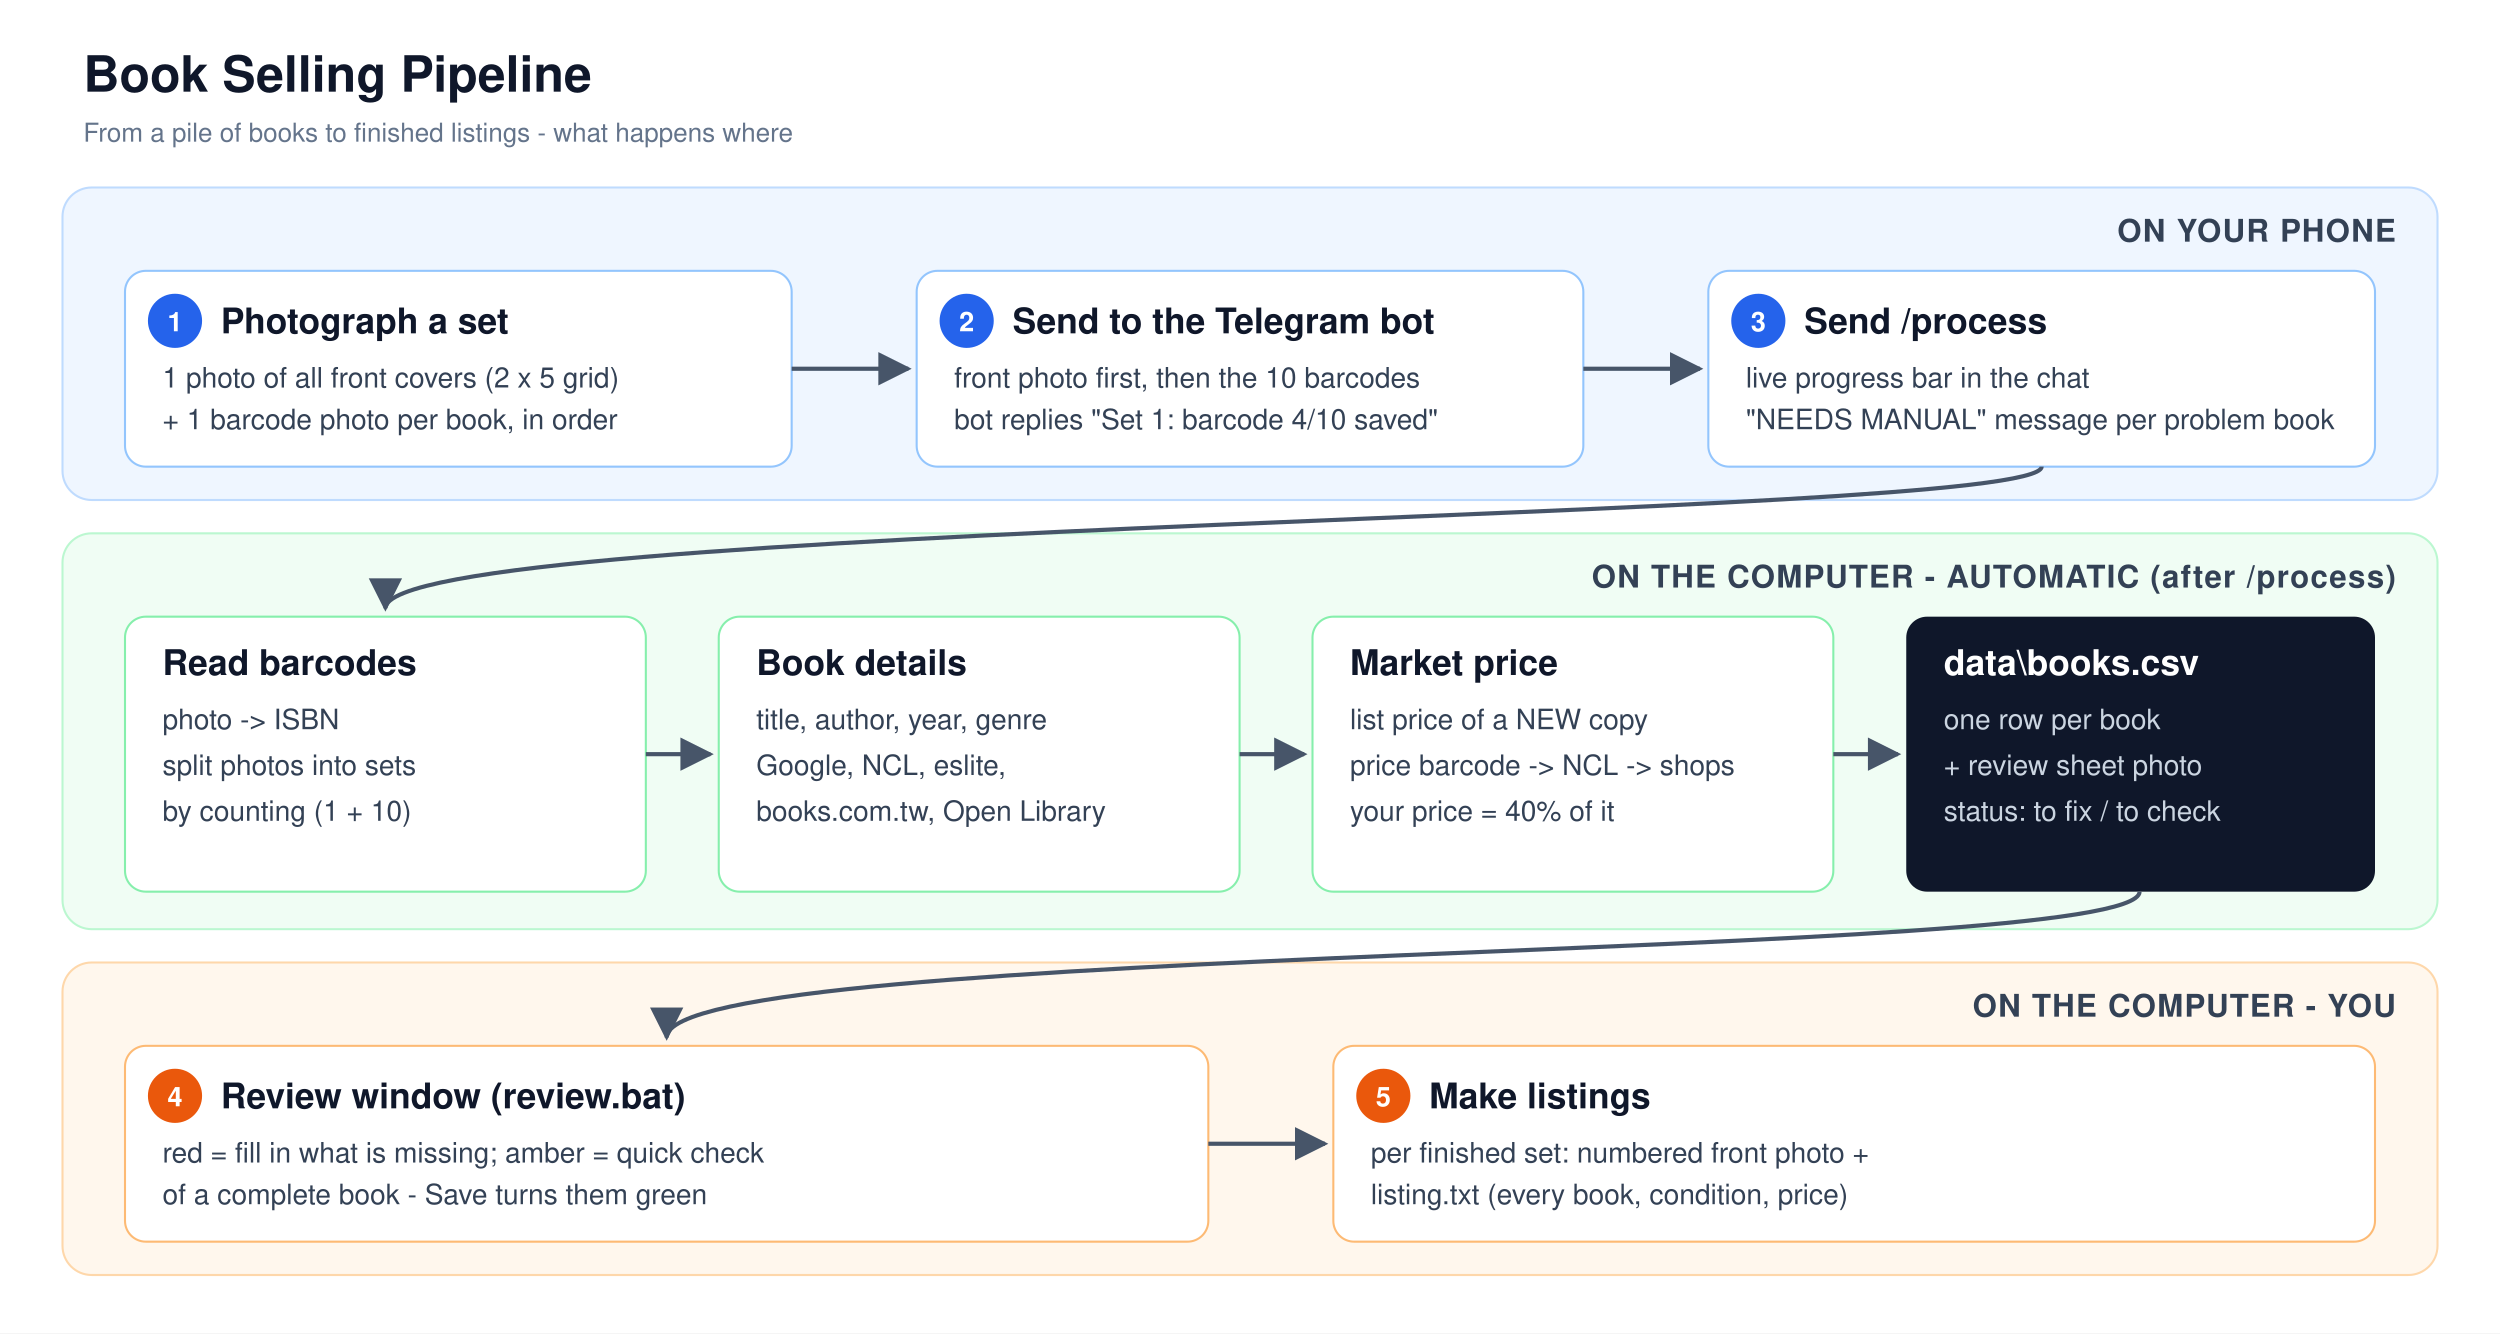
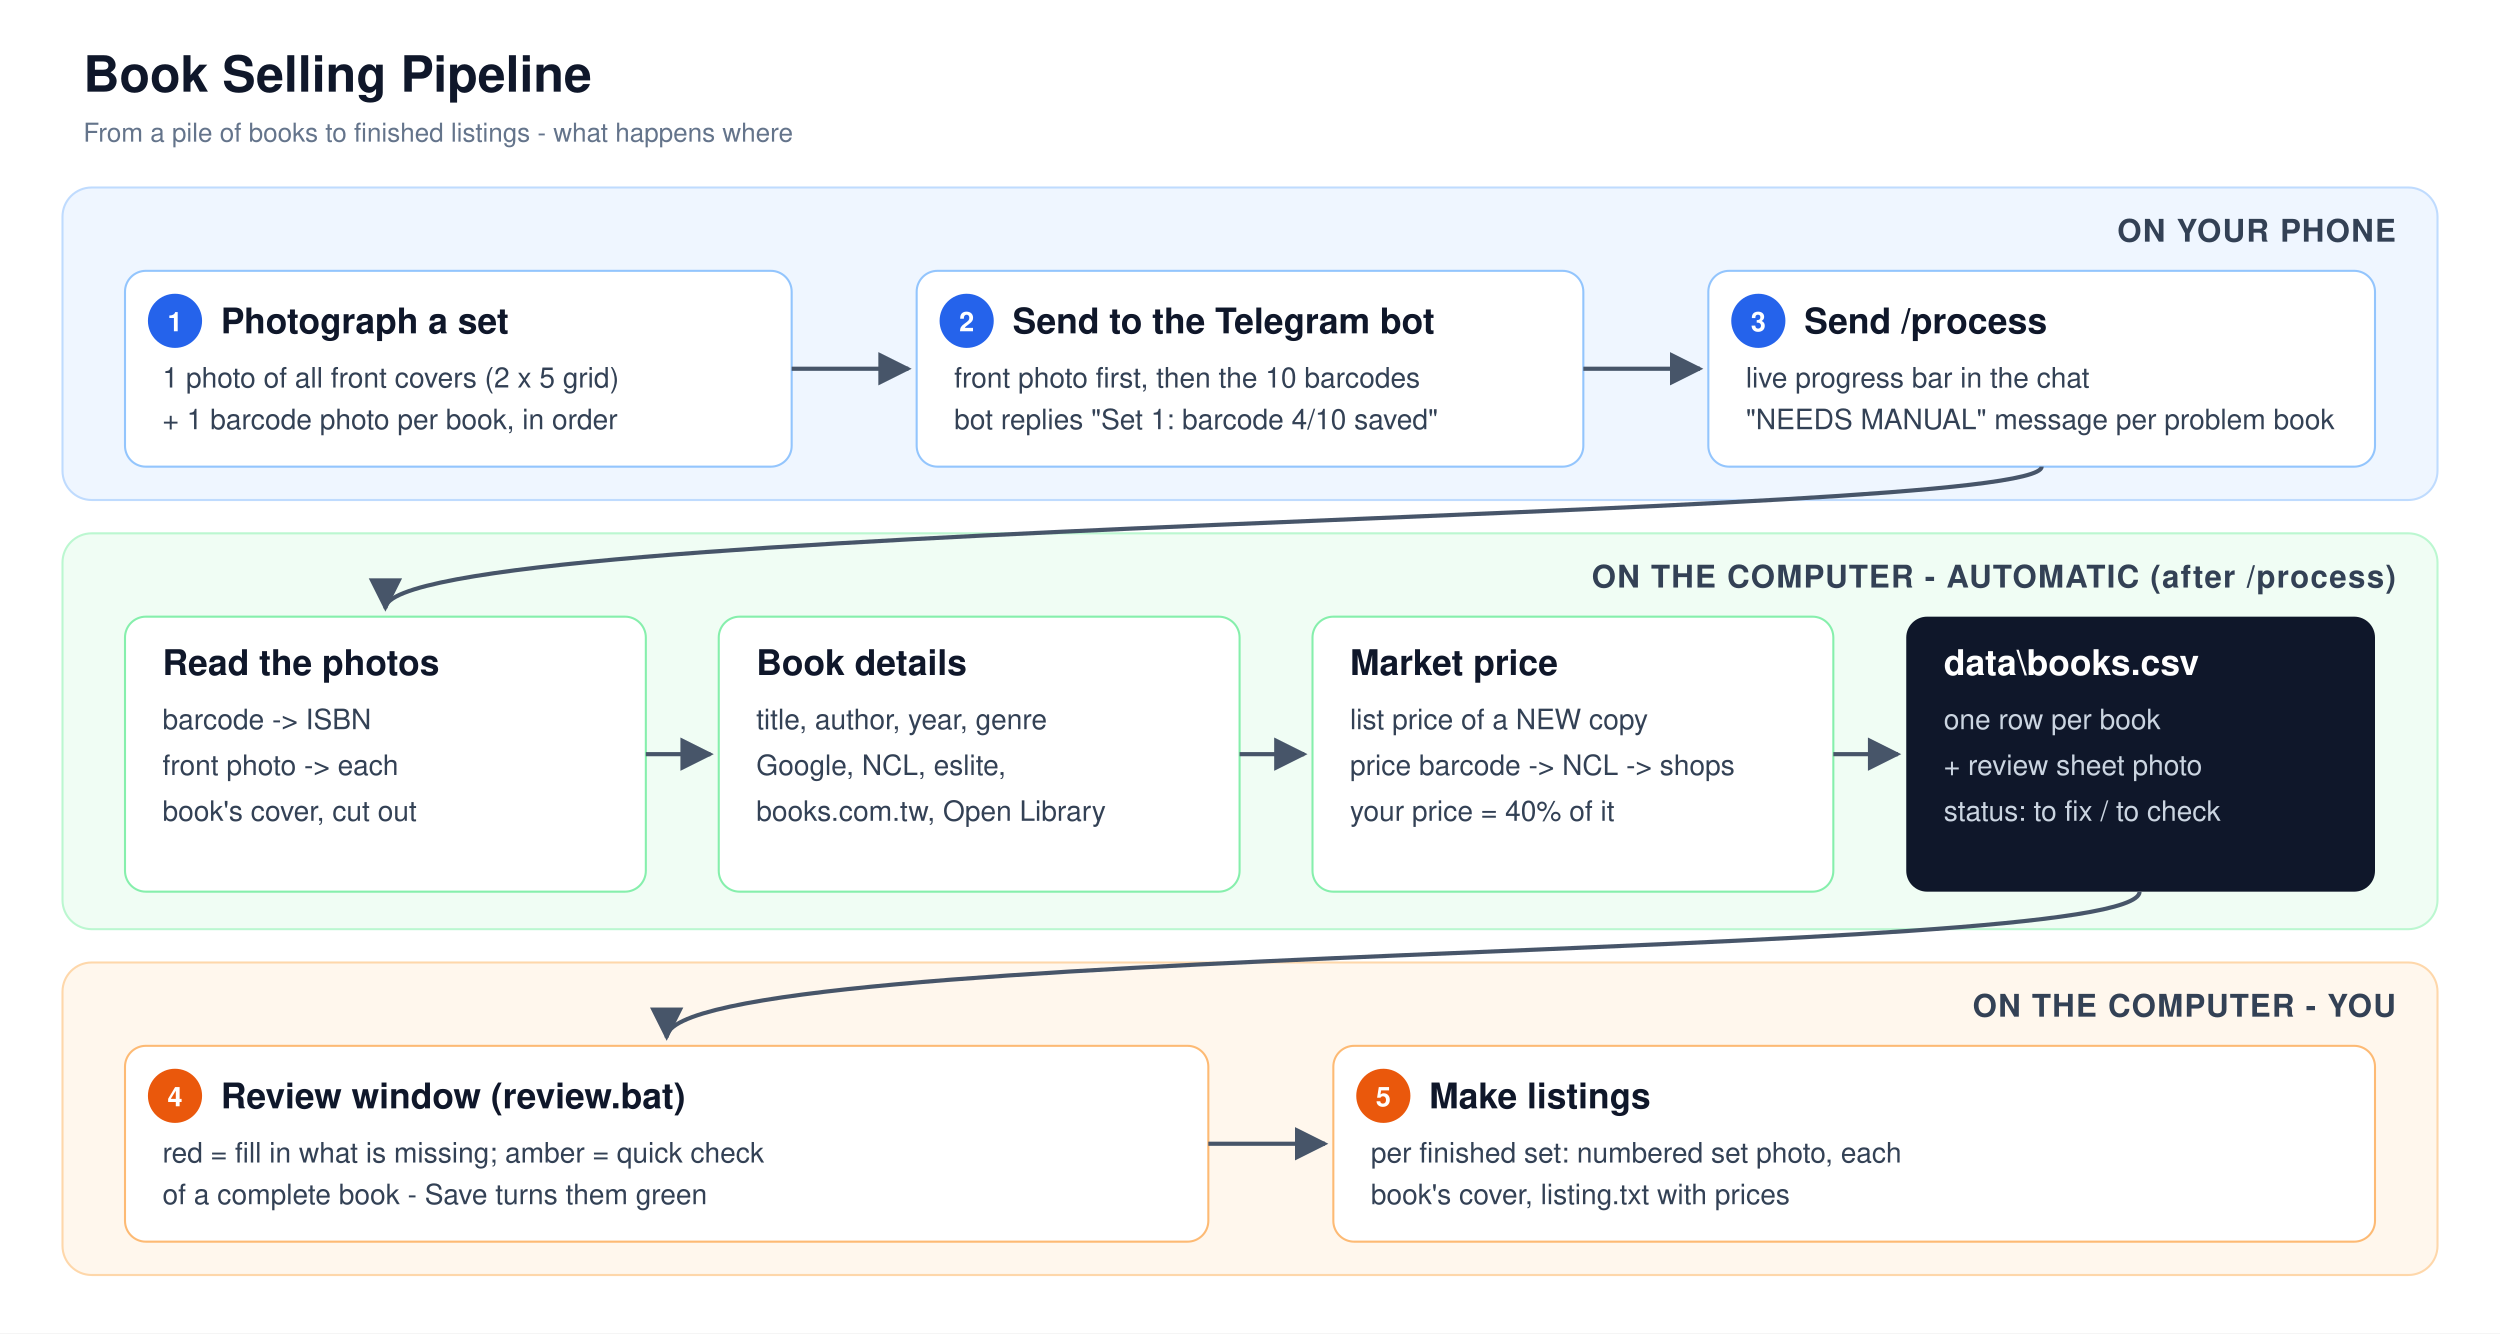
<svg xmlns="http://www.w3.org/2000/svg" width="1200" height="640" viewBox="0 0 1200 640" font-family="Segoe UI, Helvetica, Arial, sans-serif">
  <defs>
    <marker id="arrow" viewBox="0 0 10 10" refX="9" refY="5" markerWidth="8" markerHeight="8" orient="auto-start-reverse">
      <path d="M0,0 L10,5 L0,10 z" fill="#475569" />
    </marker>
    <style>
      .lane { font-size: 15px; font-weight: 700; fill: #334155; letter-spacing: .04em; }
      .title { font-size: 17px; font-weight: 700; fill: #0f172a; }
      .body { font-size: 13.5px; fill: #334155; }
      .small { font-size: 12.5px; fill: #64748b; }
      .step { font-size: 13px; font-weight: 700; fill: #ffffff; }
      .flow { stroke: #475569; stroke-width: 2; fill: none; marker-end: url(#arrow); }
    </style>
  </defs>
  <rect width="1200" height="640" fill="#ffffff" />
  <text x="40" y="44" font-size="24" font-weight="700" fill="#0f172a">Book Selling Pipeline</text>
  <text x="40" y="68" class="small">From a pile of books to finished listings - what happens where</text>
  <rect x="30" y="90" width="1140" height="150" rx="14" fill="#eff6ff" stroke="#bfdbfe" />
  <text x="1150" y="116" class="lane" text-anchor="end">ON YOUR PHONE</text>
  <rect x="30" y="256" width="1140" height="190" rx="14" fill="#f0fdf4" stroke="#bbf7d0" />
  <text x="1150" y="282" class="lane" text-anchor="end">ON THE COMPUTER - AUTOMATIC (after /process)</text>
  <rect x="30" y="462" width="1140" height="150" rx="14" fill="#fff7ed" stroke="#fed7aa" />
  <text x="1150" y="488" class="lane" text-anchor="end">ON THE COMPUTER - YOU</text>
  <g>
    <rect x="60" y="130" width="320" height="94" rx="10" fill="#ffffff" stroke="#93c5fd" />
    <circle cx="84" cy="154" r="13" fill="#2563eb" />
    <text x="84" y="159" class="step" text-anchor="middle">1</text>
    <text x="106" y="160" class="title">Photograph a set</text>
    <text x="78" y="186" class="body">1 photo of all front covers (2 x 5 grid)</text>
    <text x="78" y="206" class="body">+ 1 barcode photo per book, in order</text>
  </g>
  <g>
    <rect x="440" y="130" width="320" height="94" rx="10" fill="#ffffff" stroke="#93c5fd" />
    <circle cx="464" cy="154" r="13" fill="#2563eb" />
    <text x="464" y="159" class="step" text-anchor="middle">2</text>
    <text x="486" y="160" class="title">Send to the Telegram bot</text>
    <text x="458" y="186" class="body">front photo first, then the 10 barcodes</text>
    <text x="458" y="206" class="body">bot replies "Set 1: barcode 4/10 saved"</text>
  </g>
  <g>
    <rect x="820" y="130" width="320" height="94" rx="10" fill="#ffffff" stroke="#93c5fd" />
    <circle cx="844" cy="154" r="13" fill="#2563eb" />
    <text x="844" y="159" class="step" text-anchor="middle">3</text>
    <text x="866" y="160" class="title">Send /process</text>
    <text x="838" y="186" class="body">live progress bar in the chat</text>
    <text x="838" y="206" class="body">"NEEDS MANUAL" message per problem book</text>
  </g>
  <path class="flow" d="M380,177 L436,177" />
  <path class="flow" d="M760,177 L816,177" />
  <g>
    <rect x="60" y="296" width="250" height="132" rx="10" fill="#ffffff" stroke="#86efac" />
-     <text x="78" y="324" class="title">Read barcodes</text>
-     <text x="78" y="350" class="body">photo -&gt; ISBN</text>
-     <text x="78" y="372" class="body">split photos into sets</text>
-     <text x="78" y="394" class="body">by counting (1 + 10)</text>
+     <text x="78" y="324" class="title">Read the photos</text>
+     <text x="78" y="350" class="body">barcode -&gt; ISBN</text>
+     <text x="78" y="372" class="body">front photo -&gt; each</text>
+     <text x="78" y="394" class="body">book's cover, cut out</text>
  </g>
  <g>
    <rect x="345" y="296" width="250" height="132" rx="10" fill="#ffffff" stroke="#86efac" />
    <text x="363" y="324" class="title">Book details</text>
    <text x="363" y="350" class="body">title, author, year, genre</text>
    <text x="363" y="372" class="body">Google, NCL, eslite,</text>
    <text x="363" y="394" class="body">books.com.tw, Open Library</text>
  </g>
  <g>
    <rect x="630" y="296" width="250" height="132" rx="10" fill="#ffffff" stroke="#86efac" />
    <text x="648" y="324" class="title">Market price</text>
    <text x="648" y="350" class="body">list price of a NEW copy</text>
    <text x="648" y="372" class="body">price barcode -&gt; NCL -&gt; shops</text>
    <text x="648" y="394" class="body">your price = 40% of it</text>
  </g>
  <g>
    <rect x="915" y="296" width="225" height="132" rx="10" fill="#0f172a" />
    <text x="933" y="324" class="title" fill="#ffffff" style="fill:#ffffff">data\books.csv</text>
    <text x="933" y="350" class="body" style="fill:#cbd5e1">one row per book</text>
    <text x="933" y="372" class="body" style="fill:#cbd5e1">+ review sheet photo</text>
    <text x="933" y="394" class="body" style="fill:#cbd5e1">status: to fix / to check</text>
  </g>
  <path class="flow" d="M310,362 L341,362" />
  <path class="flow" d="M595,362 L626,362" />
  <path class="flow" d="M880,362 L911,362" />
  <path class="flow" d="M980,224 C980,250 185,250 185,292" />
  <g>
    <rect x="60" y="502" width="520" height="94" rx="10" fill="#ffffff" stroke="#fdba74" />
    <circle cx="84" cy="526" r="13" fill="#ea580c" />
    <text x="84" y="531" class="step" text-anchor="middle">4</text>
    <text x="106" y="532" class="title">Review window (review.bat)</text>
    <text x="78" y="558" class="body">red = fill in what is missing; amber = quick check</text>
    <text x="78" y="578" class="body">of a complete book - Save turns them green</text>
  </g>
  <g>
    <rect x="640" y="502" width="500" height="94" rx="10" fill="#ffffff" stroke="#fdba74" />
    <circle cx="664" cy="526" r="13" fill="#ea580c" />
    <text x="664" y="531" class="step" text-anchor="middle">5</text>
    <text x="686" y="532" class="title">Make listings</text>
-     <text x="658" y="558" class="body">per finished set: numbered front photo +</text>
-     <text x="658" y="578" class="body">listing.txt (every book, condition, price)</text>
+     <text x="658" y="558" class="body">per finished set: numbered set photo, each</text>
+     <text x="658" y="578" class="body">book's cover, listing.txt with prices</text>
  </g>
  <path class="flow" d="M1027,428 C1027,462 320,452 320,498" />
  <path class="flow" d="M580,549 L636,549" />
</svg>
